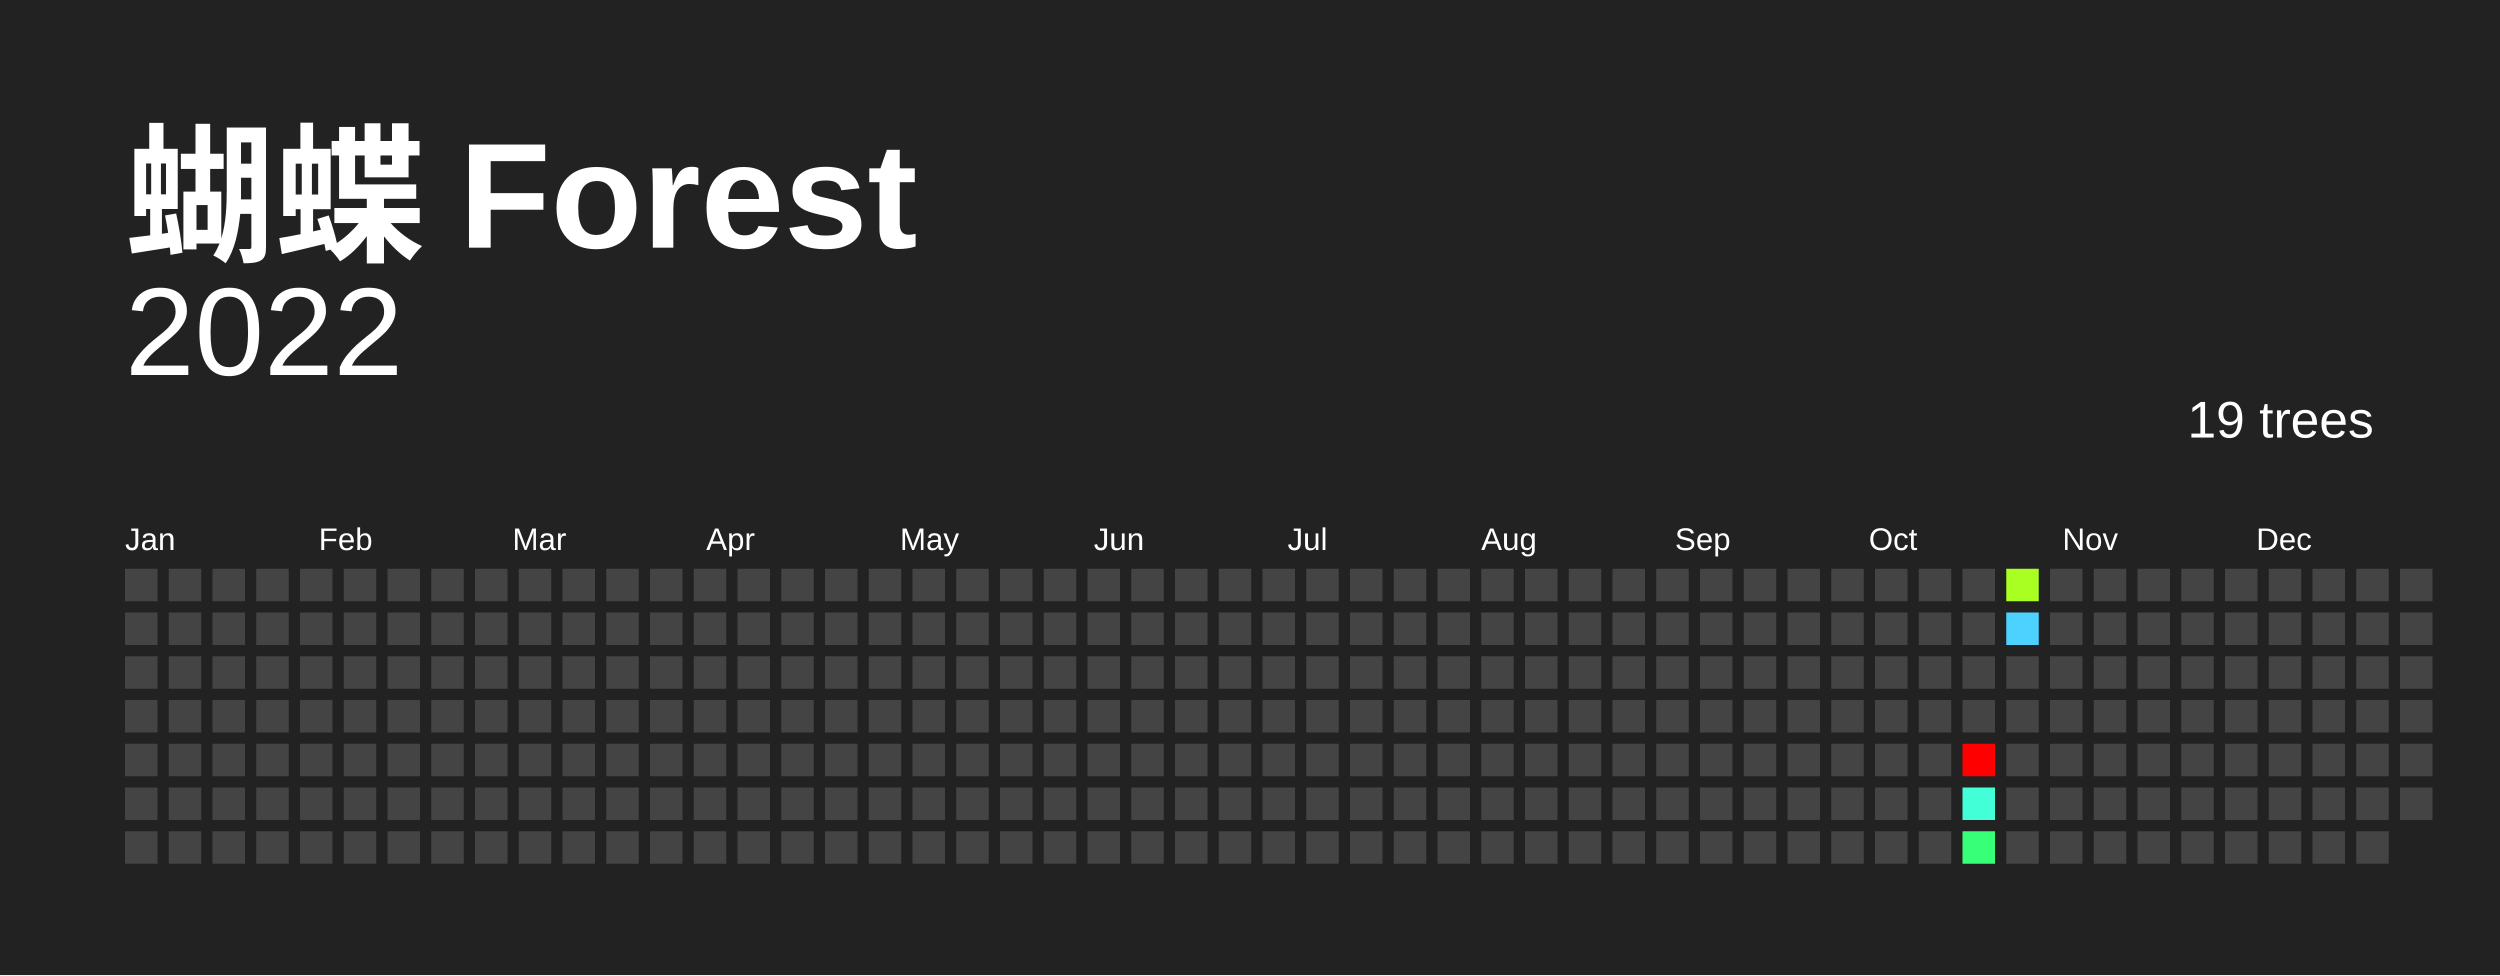
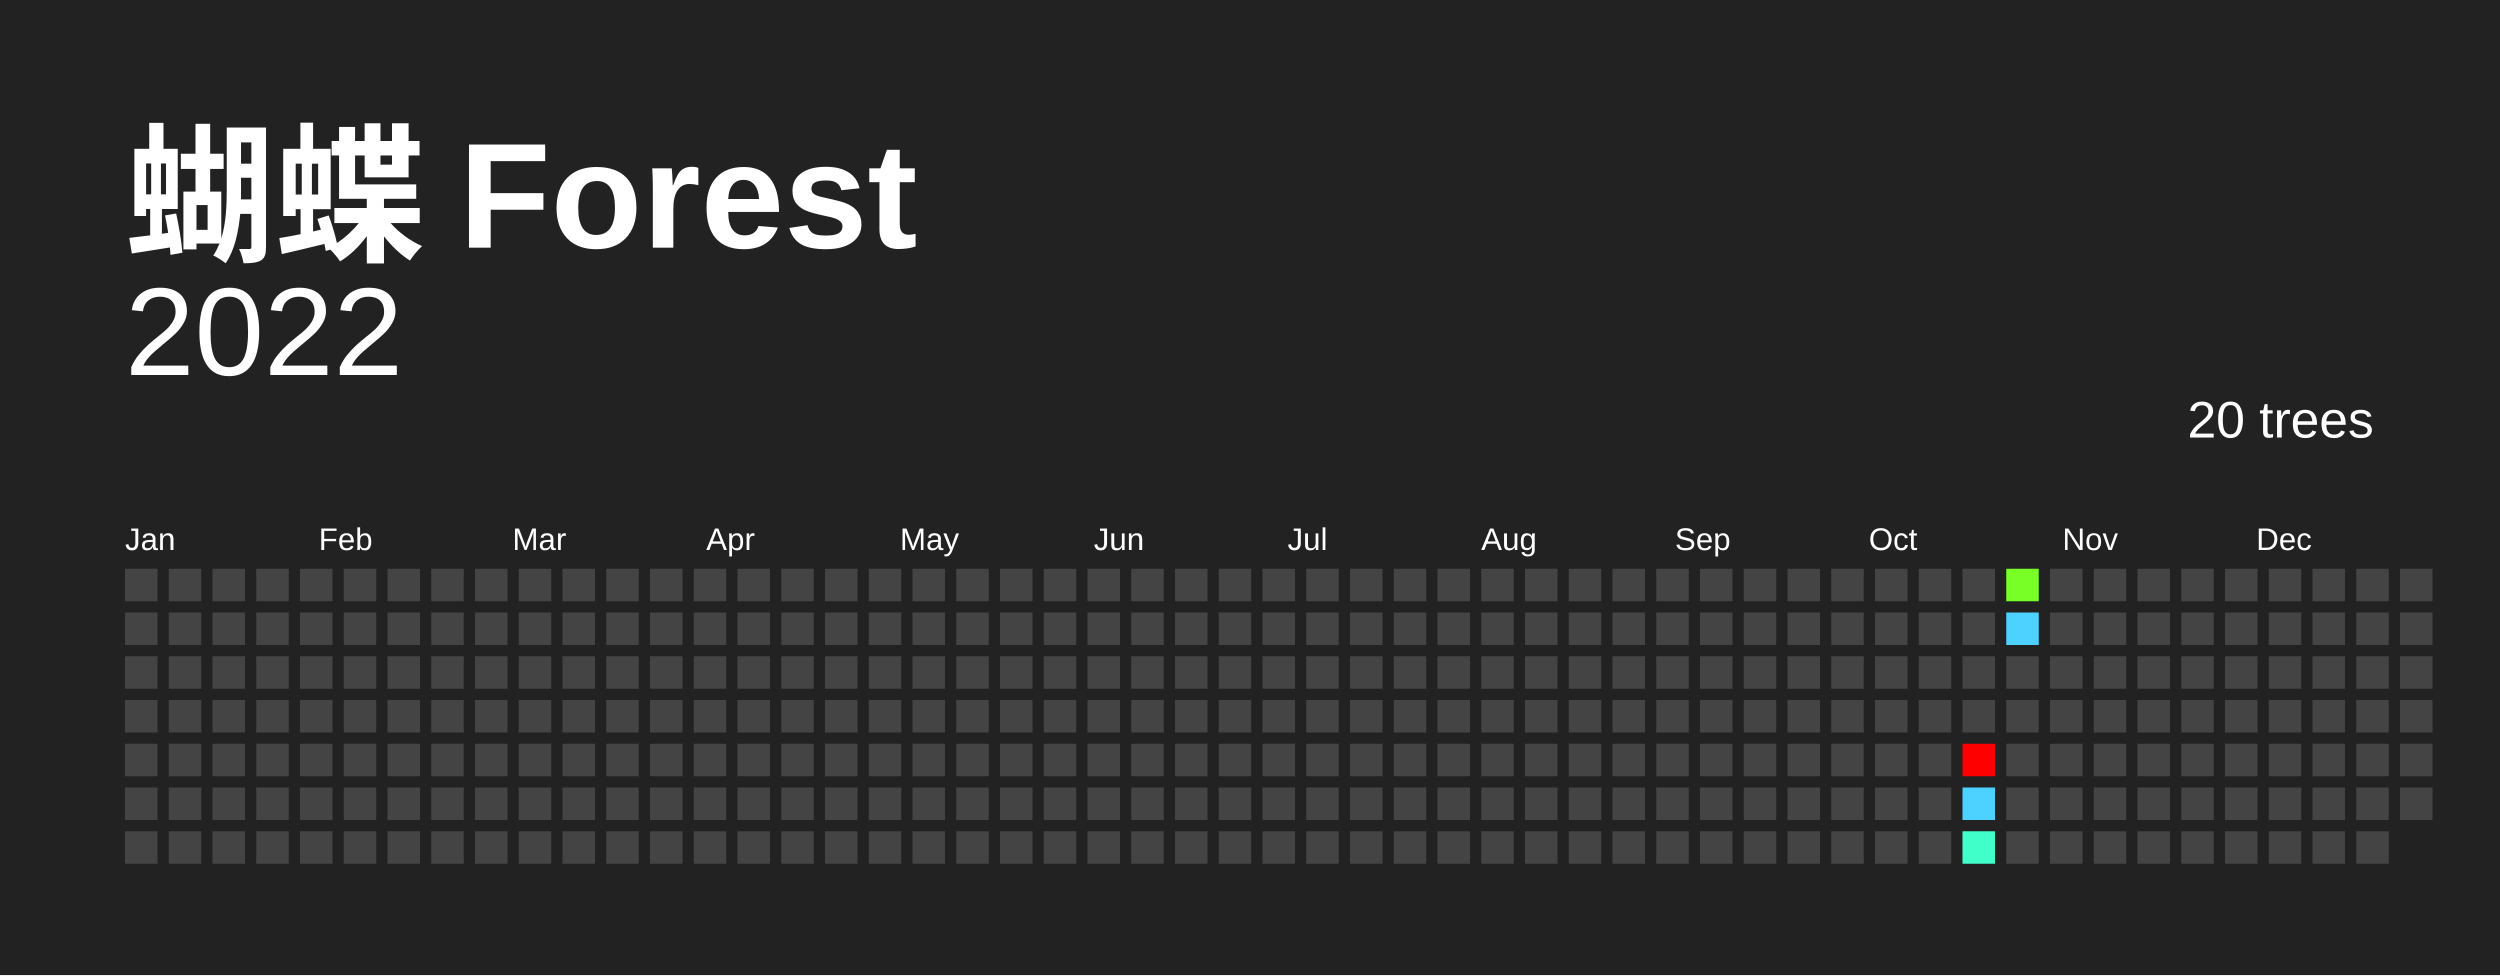
<svg xmlns="http://www.w3.org/2000/svg" baseProfile="full" height="78mm" version="1.1" viewBox="0,0,200,78" width="200mm">
  <defs />
  <rect fill="#222222" height="78" width="200" x="0" y="0" />
  <text fill="#FFFFFF" style="font-size:12px; font-family:Arial; font-weight:bold;" x="10" y="20">蝴蝶 Forest</text>
  <text alignment-baseline="hanging" fill="#FFFFFF" style="font-size:10.0px; font-family:Arial;" x="10" y="30">2022</text>
-   <text alignment-baseline="hanging" fill="#FFFFFF" style="font-size:4.125px; font-family:Arial;" x="175" y="35">19 trees</text>
+   <text alignment-baseline="hanging" fill="#FFFFFF" style="font-size:4.125px; font-family:Arial;" x="175" y="35">20 trees</text>
  <text fill="#FFFFFF" style="font-size:2.5px; font-family:Arial" x="10.0" y="44">Jan</text>
  <text fill="#FFFFFF" style="font-size:2.5px; font-family:Arial" x="25.5" y="44">Feb</text>
  <text fill="#FFFFFF" style="font-size:2.5px; font-family:Arial" x="41.0" y="44">Mar</text>
  <text fill="#FFFFFF" style="font-size:2.5px; font-family:Arial" x="56.5" y="44">Apr</text>
  <text fill="#FFFFFF" style="font-size:2.5px; font-family:Arial" x="72.0" y="44">May</text>
  <text fill="#FFFFFF" style="font-size:2.5px; font-family:Arial" x="87.5" y="44">Jun</text>
  <text fill="#FFFFFF" style="font-size:2.5px; font-family:Arial" x="103.0" y="44">Jul</text>
  <text fill="#FFFFFF" style="font-size:2.5px; font-family:Arial" x="118.5" y="44">Aug</text>
  <text fill="#FFFFFF" style="font-size:2.5px; font-family:Arial" x="134.0" y="44">Sep</text>
  <text fill="#FFFFFF" style="font-size:2.5px; font-family:Arial" x="149.5" y="44">Oct</text>
  <text fill="#FFFFFF" style="font-size:2.5px; font-family:Arial" x="165.0" y="44">Nov</text>
  <text fill="#FFFFFF" style="font-size:2.5px; font-family:Arial" x="180.5" y="44">Dec</text>
  <rect fill="#444444" height="2.6" width="2.6" x="10.0" y="45.5" />
  <rect fill="#444444" height="2.6" width="2.6" x="10.0" y="49.0" />
  <rect fill="#444444" height="2.6" width="2.6" x="10.0" y="52.5" />
  <rect fill="#444444" height="2.6" width="2.6" x="10.0" y="56.0" />
  <rect fill="#444444" height="2.6" width="2.6" x="10.0" y="59.5" />
  <rect fill="#444444" height="2.6" width="2.6" x="10.0" y="63.0" />
  <rect fill="#444444" height="2.6" width="2.6" x="10.0" y="66.5" />
  <rect fill="#444444" height="2.6" width="2.6" x="13.5" y="45.5" />
  <rect fill="#444444" height="2.6" width="2.6" x="13.5" y="49.0" />
  <rect fill="#444444" height="2.6" width="2.6" x="13.5" y="52.5" />
  <rect fill="#444444" height="2.6" width="2.6" x="13.5" y="56.0" />
  <rect fill="#444444" height="2.6" width="2.6" x="13.5" y="59.5" />
  <rect fill="#444444" height="2.6" width="2.6" x="13.5" y="63.0" />
  <rect fill="#444444" height="2.6" width="2.6" x="13.5" y="66.5" />
  <rect fill="#444444" height="2.6" width="2.6" x="17.0" y="45.5" />
  <rect fill="#444444" height="2.6" width="2.6" x="17.0" y="49.0" />
  <rect fill="#444444" height="2.6" width="2.6" x="17.0" y="52.5" />
  <rect fill="#444444" height="2.6" width="2.6" x="17.0" y="56.0" />
  <rect fill="#444444" height="2.6" width="2.6" x="17.0" y="59.5" />
  <rect fill="#444444" height="2.6" width="2.6" x="17.0" y="63.0" />
  <rect fill="#444444" height="2.6" width="2.6" x="17.0" y="66.5" />
  <rect fill="#444444" height="2.6" width="2.6" x="20.5" y="45.5" />
  <rect fill="#444444" height="2.6" width="2.6" x="20.5" y="49.0" />
  <rect fill="#444444" height="2.6" width="2.6" x="20.5" y="52.5" />
  <rect fill="#444444" height="2.6" width="2.6" x="20.5" y="56.0" />
  <rect fill="#444444" height="2.6" width="2.6" x="20.5" y="59.5" />
  <rect fill="#444444" height="2.6" width="2.6" x="20.5" y="63.0" />
  <rect fill="#444444" height="2.6" width="2.6" x="20.5" y="66.5" />
  <rect fill="#444444" height="2.6" width="2.6" x="24.0" y="45.5" />
  <rect fill="#444444" height="2.6" width="2.6" x="24.0" y="49.0" />
  <rect fill="#444444" height="2.6" width="2.6" x="24.0" y="52.5" />
  <rect fill="#444444" height="2.6" width="2.6" x="24.0" y="56.0" />
  <rect fill="#444444" height="2.6" width="2.6" x="24.0" y="59.5" />
  <rect fill="#444444" height="2.6" width="2.6" x="24.0" y="63.0" />
  <rect fill="#444444" height="2.6" width="2.6" x="24.0" y="66.5" />
  <rect fill="#444444" height="2.6" width="2.6" x="27.5" y="45.5" />
  <rect fill="#444444" height="2.6" width="2.6" x="27.5" y="49.0" />
  <rect fill="#444444" height="2.6" width="2.6" x="27.5" y="52.5" />
  <rect fill="#444444" height="2.6" width="2.6" x="27.5" y="56.0" />
  <rect fill="#444444" height="2.6" width="2.6" x="27.5" y="59.5" />
  <rect fill="#444444" height="2.6" width="2.6" x="27.5" y="63.0" />
  <rect fill="#444444" height="2.6" width="2.6" x="27.5" y="66.5" />
  <rect fill="#444444" height="2.6" width="2.6" x="31.0" y="45.5" />
  <rect fill="#444444" height="2.6" width="2.6" x="31.0" y="49.0" />
  <rect fill="#444444" height="2.6" width="2.6" x="31.0" y="52.5" />
  <rect fill="#444444" height="2.6" width="2.6" x="31.0" y="56.0" />
  <rect fill="#444444" height="2.6" width="2.6" x="31.0" y="59.5" />
  <rect fill="#444444" height="2.6" width="2.6" x="31.0" y="63.0" />
  <rect fill="#444444" height="2.6" width="2.6" x="31.0" y="66.5" />
  <rect fill="#444444" height="2.6" width="2.6" x="34.5" y="45.5" />
  <rect fill="#444444" height="2.6" width="2.6" x="34.5" y="49.0" />
  <rect fill="#444444" height="2.6" width="2.6" x="34.5" y="52.5" />
  <rect fill="#444444" height="2.6" width="2.6" x="34.5" y="56.0" />
  <rect fill="#444444" height="2.6" width="2.6" x="34.5" y="59.5" />
  <rect fill="#444444" height="2.6" width="2.6" x="34.5" y="63.0" />
  <rect fill="#444444" height="2.6" width="2.6" x="34.5" y="66.5" />
  <rect fill="#444444" height="2.6" width="2.6" x="38.0" y="45.5" />
  <rect fill="#444444" height="2.6" width="2.6" x="38.0" y="49.0" />
  <rect fill="#444444" height="2.6" width="2.6" x="38.0" y="52.5" />
  <rect fill="#444444" height="2.6" width="2.6" x="38.0" y="56.0" />
  <rect fill="#444444" height="2.6" width="2.6" x="38.0" y="59.5" />
  <rect fill="#444444" height="2.6" width="2.6" x="38.0" y="63.0" />
  <rect fill="#444444" height="2.6" width="2.6" x="38.0" y="66.5" />
  <rect fill="#444444" height="2.6" width="2.6" x="41.5" y="45.5" />
  <rect fill="#444444" height="2.6" width="2.6" x="41.5" y="49.0" />
  <rect fill="#444444" height="2.6" width="2.6" x="41.5" y="52.5" />
  <rect fill="#444444" height="2.6" width="2.6" x="41.5" y="56.0" />
  <rect fill="#444444" height="2.6" width="2.6" x="41.5" y="59.5" />
  <rect fill="#444444" height="2.6" width="2.6" x="41.5" y="63.0" />
  <rect fill="#444444" height="2.6" width="2.6" x="41.5" y="66.5" />
  <rect fill="#444444" height="2.6" width="2.6" x="45.0" y="45.5" />
  <rect fill="#444444" height="2.6" width="2.6" x="45.0" y="49.0" />
  <rect fill="#444444" height="2.6" width="2.6" x="45.0" y="52.5" />
  <rect fill="#444444" height="2.6" width="2.6" x="45.0" y="56.0" />
  <rect fill="#444444" height="2.6" width="2.6" x="45.0" y="59.5" />
  <rect fill="#444444" height="2.6" width="2.6" x="45.0" y="63.0" />
  <rect fill="#444444" height="2.6" width="2.6" x="45.0" y="66.5" />
  <rect fill="#444444" height="2.6" width="2.6" x="48.5" y="45.5" />
  <rect fill="#444444" height="2.6" width="2.6" x="48.5" y="49.0" />
  <rect fill="#444444" height="2.6" width="2.6" x="48.5" y="52.5" />
  <rect fill="#444444" height="2.6" width="2.6" x="48.5" y="56.0" />
  <rect fill="#444444" height="2.6" width="2.6" x="48.5" y="59.5" />
  <rect fill="#444444" height="2.6" width="2.6" x="48.5" y="63.0" />
  <rect fill="#444444" height="2.6" width="2.6" x="48.5" y="66.5" />
  <rect fill="#444444" height="2.6" width="2.6" x="52.0" y="45.5" />
  <rect fill="#444444" height="2.6" width="2.6" x="52.0" y="49.0" />
  <rect fill="#444444" height="2.6" width="2.6" x="52.0" y="52.5" />
  <rect fill="#444444" height="2.6" width="2.6" x="52.0" y="56.0" />
  <rect fill="#444444" height="2.6" width="2.6" x="52.0" y="59.5" />
  <rect fill="#444444" height="2.6" width="2.6" x="52.0" y="63.0" />
  <rect fill="#444444" height="2.6" width="2.6" x="52.0" y="66.5" />
  <rect fill="#444444" height="2.6" width="2.6" x="55.5" y="45.5" />
  <rect fill="#444444" height="2.6" width="2.6" x="55.5" y="49.0" />
  <rect fill="#444444" height="2.6" width="2.6" x="55.5" y="52.5" />
  <rect fill="#444444" height="2.6" width="2.6" x="55.5" y="56.0" />
  <rect fill="#444444" height="2.6" width="2.6" x="55.5" y="59.5" />
  <rect fill="#444444" height="2.6" width="2.6" x="55.5" y="63.0" />
  <rect fill="#444444" height="2.6" width="2.6" x="55.5" y="66.5" />
  <rect fill="#444444" height="2.6" width="2.6" x="59.0" y="45.5" />
  <rect fill="#444444" height="2.6" width="2.6" x="59.0" y="49.0" />
  <rect fill="#444444" height="2.6" width="2.6" x="59.0" y="52.5" />
  <rect fill="#444444" height="2.6" width="2.6" x="59.0" y="56.0" />
  <rect fill="#444444" height="2.6" width="2.6" x="59.0" y="59.5" />
  <rect fill="#444444" height="2.6" width="2.6" x="59.0" y="63.0" />
  <rect fill="#444444" height="2.6" width="2.6" x="59.0" y="66.5" />
  <rect fill="#444444" height="2.6" width="2.6" x="62.5" y="45.5" />
  <rect fill="#444444" height="2.6" width="2.6" x="62.5" y="49.0" />
  <rect fill="#444444" height="2.6" width="2.6" x="62.5" y="52.5" />
  <rect fill="#444444" height="2.6" width="2.6" x="62.5" y="56.0" />
  <rect fill="#444444" height="2.6" width="2.6" x="62.5" y="59.5" />
  <rect fill="#444444" height="2.6" width="2.6" x="62.5" y="63.0" />
  <rect fill="#444444" height="2.6" width="2.6" x="62.5" y="66.5" />
  <rect fill="#444444" height="2.6" width="2.6" x="66.0" y="45.5" />
  <rect fill="#444444" height="2.6" width="2.6" x="66.0" y="49.0" />
  <rect fill="#444444" height="2.6" width="2.6" x="66.0" y="52.5" />
  <rect fill="#444444" height="2.6" width="2.6" x="66.0" y="56.0" />
  <rect fill="#444444" height="2.6" width="2.6" x="66.0" y="59.5" />
  <rect fill="#444444" height="2.6" width="2.6" x="66.0" y="63.0" />
  <rect fill="#444444" height="2.6" width="2.6" x="66.0" y="66.5" />
  <rect fill="#444444" height="2.6" width="2.6" x="69.5" y="45.5" />
  <rect fill="#444444" height="2.6" width="2.6" x="69.5" y="49.0" />
  <rect fill="#444444" height="2.6" width="2.6" x="69.5" y="52.5" />
  <rect fill="#444444" height="2.6" width="2.6" x="69.5" y="56.0" />
  <rect fill="#444444" height="2.6" width="2.6" x="69.5" y="59.5" />
  <rect fill="#444444" height="2.6" width="2.6" x="69.5" y="63.0" />
  <rect fill="#444444" height="2.6" width="2.6" x="69.5" y="66.5" />
  <rect fill="#444444" height="2.6" width="2.6" x="73.0" y="45.5" />
  <rect fill="#444444" height="2.6" width="2.6" x="73.0" y="49.0" />
  <rect fill="#444444" height="2.6" width="2.6" x="73.0" y="52.5" />
  <rect fill="#444444" height="2.6" width="2.6" x="73.0" y="56.0" />
  <rect fill="#444444" height="2.6" width="2.6" x="73.0" y="59.5" />
  <rect fill="#444444" height="2.6" width="2.6" x="73.0" y="63.0" />
  <rect fill="#444444" height="2.6" width="2.6" x="73.0" y="66.5" />
  <rect fill="#444444" height="2.6" width="2.6" x="76.5" y="45.5" />
  <rect fill="#444444" height="2.6" width="2.6" x="76.5" y="49.0" />
  <rect fill="#444444" height="2.6" width="2.6" x="76.5" y="52.5" />
  <rect fill="#444444" height="2.6" width="2.6" x="76.5" y="56.0" />
  <rect fill="#444444" height="2.6" width="2.6" x="76.5" y="59.5" />
  <rect fill="#444444" height="2.6" width="2.6" x="76.5" y="63.0" />
  <rect fill="#444444" height="2.6" width="2.6" x="76.5" y="66.5" />
  <rect fill="#444444" height="2.6" width="2.6" x="80.0" y="45.5" />
  <rect fill="#444444" height="2.6" width="2.6" x="80.0" y="49.0" />
  <rect fill="#444444" height="2.6" width="2.6" x="80.0" y="52.5" />
  <rect fill="#444444" height="2.6" width="2.6" x="80.0" y="56.0" />
  <rect fill="#444444" height="2.6" width="2.6" x="80.0" y="59.5" />
  <rect fill="#444444" height="2.6" width="2.6" x="80.0" y="63.0" />
  <rect fill="#444444" height="2.6" width="2.6" x="80.0" y="66.5" />
  <rect fill="#444444" height="2.6" width="2.6" x="83.5" y="45.5" />
  <rect fill="#444444" height="2.6" width="2.6" x="83.5" y="49.0" />
  <rect fill="#444444" height="2.6" width="2.6" x="83.5" y="52.5" />
  <rect fill="#444444" height="2.6" width="2.6" x="83.5" y="56.0" />
  <rect fill="#444444" height="2.6" width="2.6" x="83.5" y="59.5" />
  <rect fill="#444444" height="2.6" width="2.6" x="83.5" y="63.0" />
  <rect fill="#444444" height="2.6" width="2.6" x="83.5" y="66.5" />
  <rect fill="#444444" height="2.6" width="2.6" x="87.0" y="45.5" />
  <rect fill="#444444" height="2.6" width="2.6" x="87.0" y="49.0" />
  <rect fill="#444444" height="2.6" width="2.6" x="87.0" y="52.5" />
  <rect fill="#444444" height="2.6" width="2.6" x="87.0" y="56.0" />
  <rect fill="#444444" height="2.6" width="2.6" x="87.0" y="59.5" />
  <rect fill="#444444" height="2.6" width="2.6" x="87.0" y="63.0" />
  <rect fill="#444444" height="2.6" width="2.6" x="87.0" y="66.5" />
  <rect fill="#444444" height="2.6" width="2.6" x="90.5" y="45.5" />
  <rect fill="#444444" height="2.6" width="2.6" x="90.5" y="49.0" />
  <rect fill="#444444" height="2.6" width="2.6" x="90.5" y="52.5" />
  <rect fill="#444444" height="2.6" width="2.6" x="90.5" y="56.0" />
  <rect fill="#444444" height="2.6" width="2.6" x="90.5" y="59.5" />
  <rect fill="#444444" height="2.6" width="2.6" x="90.5" y="63.0" />
  <rect fill="#444444" height="2.6" width="2.6" x="90.5" y="66.5" />
  <rect fill="#444444" height="2.6" width="2.6" x="94.0" y="45.5" />
  <rect fill="#444444" height="2.6" width="2.6" x="94.0" y="49.0" />
  <rect fill="#444444" height="2.6" width="2.6" x="94.0" y="52.5" />
  <rect fill="#444444" height="2.6" width="2.6" x="94.0" y="56.0" />
  <rect fill="#444444" height="2.6" width="2.6" x="94.0" y="59.5" />
  <rect fill="#444444" height="2.6" width="2.6" x="94.0" y="63.0" />
  <rect fill="#444444" height="2.6" width="2.6" x="94.0" y="66.5" />
  <rect fill="#444444" height="2.6" width="2.6" x="97.5" y="45.5" />
  <rect fill="#444444" height="2.6" width="2.6" x="97.5" y="49.0" />
  <rect fill="#444444" height="2.6" width="2.6" x="97.5" y="52.5" />
  <rect fill="#444444" height="2.6" width="2.6" x="97.5" y="56.0" />
  <rect fill="#444444" height="2.6" width="2.6" x="97.5" y="59.5" />
  <rect fill="#444444" height="2.6" width="2.6" x="97.5" y="63.0" />
  <rect fill="#444444" height="2.6" width="2.6" x="97.5" y="66.5" />
  <rect fill="#444444" height="2.6" width="2.6" x="101.0" y="45.5" />
  <rect fill="#444444" height="2.6" width="2.6" x="101.0" y="49.0" />
  <rect fill="#444444" height="2.6" width="2.6" x="101.0" y="52.5" />
  <rect fill="#444444" height="2.6" width="2.6" x="101.0" y="56.0" />
  <rect fill="#444444" height="2.6" width="2.6" x="101.0" y="59.5" />
  <rect fill="#444444" height="2.6" width="2.6" x="101.0" y="63.0" />
  <rect fill="#444444" height="2.6" width="2.6" x="101.0" y="66.5" />
  <rect fill="#444444" height="2.6" width="2.6" x="104.5" y="45.5" />
  <rect fill="#444444" height="2.6" width="2.6" x="104.5" y="49.0" />
  <rect fill="#444444" height="2.6" width="2.6" x="104.5" y="52.5" />
  <rect fill="#444444" height="2.6" width="2.6" x="104.5" y="56.0" />
  <rect fill="#444444" height="2.6" width="2.6" x="104.5" y="59.5" />
  <rect fill="#444444" height="2.6" width="2.6" x="104.5" y="63.0" />
  <rect fill="#444444" height="2.6" width="2.6" x="104.5" y="66.5" />
  <rect fill="#444444" height="2.6" width="2.6" x="108.0" y="45.5" />
  <rect fill="#444444" height="2.6" width="2.6" x="108.0" y="49.0" />
  <rect fill="#444444" height="2.6" width="2.6" x="108.0" y="52.5" />
  <rect fill="#444444" height="2.6" width="2.6" x="108.0" y="56.0" />
  <rect fill="#444444" height="2.6" width="2.6" x="108.0" y="59.5" />
  <rect fill="#444444" height="2.6" width="2.6" x="108.0" y="63.0" />
  <rect fill="#444444" height="2.6" width="2.6" x="108.0" y="66.5" />
  <rect fill="#444444" height="2.6" width="2.6" x="111.5" y="45.5" />
  <rect fill="#444444" height="2.6" width="2.6" x="111.5" y="49.0" />
  <rect fill="#444444" height="2.6" width="2.6" x="111.5" y="52.5" />
  <rect fill="#444444" height="2.6" width="2.6" x="111.5" y="56.0" />
  <rect fill="#444444" height="2.6" width="2.6" x="111.5" y="59.5" />
  <rect fill="#444444" height="2.6" width="2.6" x="111.5" y="63.0" />
  <rect fill="#444444" height="2.6" width="2.6" x="111.5" y="66.5" />
  <rect fill="#444444" height="2.6" width="2.6" x="115.0" y="45.5" />
  <rect fill="#444444" height="2.6" width="2.6" x="115.0" y="49.0" />
  <rect fill="#444444" height="2.6" width="2.6" x="115.0" y="52.5" />
  <rect fill="#444444" height="2.6" width="2.6" x="115.0" y="56.0" />
  <rect fill="#444444" height="2.6" width="2.6" x="115.0" y="59.5" />
  <rect fill="#444444" height="2.6" width="2.6" x="115.0" y="63.0" />
  <rect fill="#444444" height="2.6" width="2.6" x="115.0" y="66.5" />
  <rect fill="#444444" height="2.6" width="2.6" x="118.5" y="45.5" />
  <rect fill="#444444" height="2.6" width="2.6" x="118.5" y="49.0" />
  <rect fill="#444444" height="2.6" width="2.6" x="118.5" y="52.5" />
  <rect fill="#444444" height="2.6" width="2.6" x="118.5" y="56.0" />
  <rect fill="#444444" height="2.6" width="2.6" x="118.5" y="59.5" />
  <rect fill="#444444" height="2.6" width="2.6" x="118.5" y="63.0" />
  <rect fill="#444444" height="2.6" width="2.6" x="118.5" y="66.5" />
  <rect fill="#444444" height="2.6" width="2.6" x="122.0" y="45.5" />
  <rect fill="#444444" height="2.6" width="2.6" x="122.0" y="49.0" />
  <rect fill="#444444" height="2.6" width="2.6" x="122.0" y="52.5" />
  <rect fill="#444444" height="2.6" width="2.6" x="122.0" y="56.0" />
  <rect fill="#444444" height="2.6" width="2.6" x="122.0" y="59.5" />
  <rect fill="#444444" height="2.6" width="2.6" x="122.0" y="63.0" />
  <rect fill="#444444" height="2.6" width="2.6" x="122.0" y="66.5" />
  <rect fill="#444444" height="2.6" width="2.6" x="125.5" y="45.5" />
  <rect fill="#444444" height="2.6" width="2.6" x="125.5" y="49.0" />
  <rect fill="#444444" height="2.6" width="2.6" x="125.5" y="52.5" />
  <rect fill="#444444" height="2.6" width="2.6" x="125.5" y="56.0" />
  <rect fill="#444444" height="2.6" width="2.6" x="125.5" y="59.5" />
  <rect fill="#444444" height="2.6" width="2.6" x="125.5" y="63.0" />
  <rect fill="#444444" height="2.6" width="2.6" x="125.5" y="66.5" />
  <rect fill="#444444" height="2.6" width="2.6" x="129.0" y="45.5" />
  <rect fill="#444444" height="2.6" width="2.6" x="129.0" y="49.0" />
  <rect fill="#444444" height="2.6" width="2.6" x="129.0" y="52.5" />
  <rect fill="#444444" height="2.6" width="2.6" x="129.0" y="56.0" />
  <rect fill="#444444" height="2.6" width="2.6" x="129.0" y="59.5" />
  <rect fill="#444444" height="2.6" width="2.6" x="129.0" y="63.0" />
  <rect fill="#444444" height="2.6" width="2.6" x="129.0" y="66.5" />
  <rect fill="#444444" height="2.6" width="2.6" x="132.5" y="45.5" />
  <rect fill="#444444" height="2.6" width="2.6" x="132.5" y="49.0" />
  <rect fill="#444444" height="2.6" width="2.6" x="132.5" y="52.5" />
  <rect fill="#444444" height="2.6" width="2.6" x="132.5" y="56.0" />
  <rect fill="#444444" height="2.6" width="2.6" x="132.5" y="59.5" />
  <rect fill="#444444" height="2.6" width="2.6" x="132.5" y="63.0" />
  <rect fill="#444444" height="2.6" width="2.6" x="132.5" y="66.5" />
  <rect fill="#444444" height="2.6" width="2.6" x="136.0" y="45.5" />
  <rect fill="#444444" height="2.6" width="2.6" x="136.0" y="49.0" />
  <rect fill="#444444" height="2.6" width="2.6" x="136.0" y="52.5" />
  <rect fill="#444444" height="2.6" width="2.6" x="136.0" y="56.0" />
  <rect fill="#444444" height="2.6" width="2.6" x="136.0" y="59.5" />
  <rect fill="#444444" height="2.6" width="2.6" x="136.0" y="63.0" />
  <rect fill="#444444" height="2.6" width="2.6" x="136.0" y="66.5" />
  <rect fill="#444444" height="2.6" width="2.6" x="139.5" y="45.5" />
  <rect fill="#444444" height="2.6" width="2.6" x="139.5" y="49.0" />
  <rect fill="#444444" height="2.6" width="2.6" x="139.5" y="52.5" />
  <rect fill="#444444" height="2.6" width="2.6" x="139.5" y="56.0" />
  <rect fill="#444444" height="2.6" width="2.6" x="139.5" y="59.5" />
  <rect fill="#444444" height="2.6" width="2.6" x="139.5" y="63.0" />
  <rect fill="#444444" height="2.6" width="2.6" x="139.5" y="66.5" />
  <rect fill="#444444" height="2.6" width="2.6" x="143.0" y="45.5" />
  <rect fill="#444444" height="2.6" width="2.6" x="143.0" y="49.0" />
  <rect fill="#444444" height="2.6" width="2.6" x="143.0" y="52.5" />
  <rect fill="#444444" height="2.6" width="2.6" x="143.0" y="56.0" />
  <rect fill="#444444" height="2.6" width="2.6" x="143.0" y="59.5" />
  <rect fill="#444444" height="2.6" width="2.6" x="143.0" y="63.0" />
  <rect fill="#444444" height="2.6" width="2.6" x="143.0" y="66.5" />
  <rect fill="#444444" height="2.6" width="2.6" x="146.5" y="45.5" />
  <rect fill="#444444" height="2.6" width="2.6" x="146.5" y="49.0" />
  <rect fill="#444444" height="2.6" width="2.6" x="146.5" y="52.5" />
  <rect fill="#444444" height="2.6" width="2.6" x="146.5" y="56.0" />
  <rect fill="#444444" height="2.6" width="2.6" x="146.5" y="59.5" />
  <rect fill="#444444" height="2.6" width="2.6" x="146.5" y="63.0" />
  <rect fill="#444444" height="2.6" width="2.6" x="146.5" y="66.5" />
  <rect fill="#444444" height="2.6" width="2.6" x="150.0" y="45.5" />
  <rect fill="#444444" height="2.6" width="2.6" x="150.0" y="49.0" />
  <rect fill="#444444" height="2.6" width="2.6" x="150.0" y="52.5" />
  <rect fill="#444444" height="2.6" width="2.6" x="150.0" y="56.0" />
  <rect fill="#444444" height="2.6" width="2.6" x="150.0" y="59.5" />
  <rect fill="#444444" height="2.6" width="2.6" x="150.0" y="63.0" />
  <rect fill="#444444" height="2.6" width="2.6" x="150.0" y="66.5" />
  <rect fill="#444444" height="2.6" width="2.6" x="153.5" y="45.5" />
  <rect fill="#444444" height="2.6" width="2.6" x="153.5" y="49.0" />
  <rect fill="#444444" height="2.6" width="2.6" x="153.5" y="52.5" />
  <rect fill="#444444" height="2.6" width="2.6" x="153.5" y="56.0" />
  <rect fill="#444444" height="2.6" width="2.6" x="153.5" y="59.5" />
  <rect fill="#444444" height="2.6" width="2.6" x="153.5" y="63.0" />
  <rect fill="#444444" height="2.6" width="2.6" x="153.5" y="66.5" />
  <rect fill="#444444" height="2.6" width="2.6" x="157.0" y="45.5" />
  <rect fill="#444444" height="2.6" width="2.6" x="157.0" y="49.0" />
  <rect fill="#444444" height="2.6" width="2.6" x="157.0" y="52.5" />
  <rect fill="#444444" height="2.6" width="2.6" x="157.0" y="56.0" />
  <rect fill="red" height="2.6" width="2.6" x="157.0" y="59.5" />
-   <rect fill="#42ffd7" height="2.6" width="2.6" x="157.0" y="63.0" />
-   <rect fill="#37ff78" height="2.6" width="2.6" x="157.0" y="66.5" />
-   <rect fill="#a8ff21" height="2.6" width="2.6" x="160.5" y="45.5" />
+   <rect fill="#4dd2ff" height="2.6" width="2.6" x="157.0" y="63.0" />
+   <rect fill="#40ffc8" height="2.6" width="2.6" x="157.0" y="66.5" />
+   <rect fill="#77ff26" height="2.6" width="2.6" x="160.5" y="45.5" />
  <rect fill="#4dd2ff" height="2.6" width="2.6" x="160.5" y="49.0" />
  <rect fill="#444444" height="2.6" width="2.6" x="160.5" y="52.5" />
  <rect fill="#444444" height="2.6" width="2.6" x="160.5" y="56.0" />
  <rect fill="#444444" height="2.6" width="2.6" x="160.5" y="59.5" />
  <rect fill="#444444" height="2.6" width="2.6" x="160.5" y="63.0" />
  <rect fill="#444444" height="2.6" width="2.6" x="160.5" y="66.5" />
  <rect fill="#444444" height="2.6" width="2.6" x="164.0" y="45.5" />
  <rect fill="#444444" height="2.6" width="2.6" x="164.0" y="49.0" />
  <rect fill="#444444" height="2.6" width="2.6" x="164.0" y="52.5" />
  <rect fill="#444444" height="2.6" width="2.6" x="164.0" y="56.0" />
  <rect fill="#444444" height="2.6" width="2.6" x="164.0" y="59.5" />
  <rect fill="#444444" height="2.6" width="2.6" x="164.0" y="63.0" />
  <rect fill="#444444" height="2.6" width="2.6" x="164.0" y="66.5" />
  <rect fill="#444444" height="2.6" width="2.6" x="167.5" y="45.5" />
  <rect fill="#444444" height="2.6" width="2.6" x="167.5" y="49.0" />
  <rect fill="#444444" height="2.6" width="2.6" x="167.5" y="52.5" />
  <rect fill="#444444" height="2.6" width="2.6" x="167.5" y="56.0" />
  <rect fill="#444444" height="2.6" width="2.6" x="167.5" y="59.5" />
  <rect fill="#444444" height="2.6" width="2.6" x="167.5" y="63.0" />
  <rect fill="#444444" height="2.6" width="2.6" x="167.5" y="66.5" />
  <rect fill="#444444" height="2.6" width="2.6" x="171.0" y="45.5" />
  <rect fill="#444444" height="2.6" width="2.6" x="171.0" y="49.0" />
  <rect fill="#444444" height="2.6" width="2.6" x="171.0" y="52.5" />
  <rect fill="#444444" height="2.6" width="2.6" x="171.0" y="56.0" />
  <rect fill="#444444" height="2.6" width="2.6" x="171.0" y="59.5" />
  <rect fill="#444444" height="2.6" width="2.6" x="171.0" y="63.0" />
  <rect fill="#444444" height="2.6" width="2.6" x="171.0" y="66.5" />
  <rect fill="#444444" height="2.6" width="2.6" x="174.5" y="45.5" />
  <rect fill="#444444" height="2.6" width="2.6" x="174.5" y="49.0" />
  <rect fill="#444444" height="2.6" width="2.6" x="174.5" y="52.5" />
  <rect fill="#444444" height="2.6" width="2.6" x="174.5" y="56.0" />
  <rect fill="#444444" height="2.6" width="2.6" x="174.5" y="59.5" />
  <rect fill="#444444" height="2.6" width="2.6" x="174.5" y="63.0" />
  <rect fill="#444444" height="2.6" width="2.6" x="174.5" y="66.5" />
  <rect fill="#444444" height="2.6" width="2.6" x="178.0" y="45.5" />
  <rect fill="#444444" height="2.6" width="2.6" x="178.0" y="49.0" />
  <rect fill="#444444" height="2.6" width="2.6" x="178.0" y="52.5" />
  <rect fill="#444444" height="2.6" width="2.6" x="178.0" y="56.0" />
  <rect fill="#444444" height="2.6" width="2.6" x="178.0" y="59.5" />
  <rect fill="#444444" height="2.6" width="2.6" x="178.0" y="63.0" />
  <rect fill="#444444" height="2.6" width="2.6" x="178.0" y="66.5" />
  <rect fill="#444444" height="2.6" width="2.6" x="181.5" y="45.5" />
  <rect fill="#444444" height="2.6" width="2.6" x="181.5" y="49.0" />
  <rect fill="#444444" height="2.6" width="2.6" x="181.5" y="52.5" />
  <rect fill="#444444" height="2.6" width="2.6" x="181.5" y="56.0" />
  <rect fill="#444444" height="2.6" width="2.6" x="181.5" y="59.5" />
  <rect fill="#444444" height="2.6" width="2.6" x="181.5" y="63.0" />
  <rect fill="#444444" height="2.6" width="2.6" x="181.5" y="66.5" />
  <rect fill="#444444" height="2.6" width="2.6" x="185.0" y="45.5" />
  <rect fill="#444444" height="2.6" width="2.6" x="185.0" y="49.0" />
  <rect fill="#444444" height="2.6" width="2.6" x="185.0" y="52.5" />
  <rect fill="#444444" height="2.6" width="2.6" x="185.0" y="56.0" />
  <rect fill="#444444" height="2.6" width="2.6" x="185.0" y="59.5" />
  <rect fill="#444444" height="2.6" width="2.6" x="185.0" y="63.0" />
  <rect fill="#444444" height="2.6" width="2.6" x="185.0" y="66.5" />
  <rect fill="#444444" height="2.6" width="2.6" x="188.5" y="45.5" />
  <rect fill="#444444" height="2.6" width="2.6" x="188.5" y="49.0" />
  <rect fill="#444444" height="2.6" width="2.6" x="188.5" y="52.5" />
  <rect fill="#444444" height="2.6" width="2.6" x="188.5" y="56.0" />
  <rect fill="#444444" height="2.6" width="2.6" x="188.5" y="59.5" />
  <rect fill="#444444" height="2.6" width="2.6" x="188.5" y="63.0" />
  <rect fill="#444444" height="2.6" width="2.6" x="188.5" y="66.5" />
  <rect fill="#444444" height="2.6" width="2.6" x="192.0" y="45.5" />
  <rect fill="#444444" height="2.6" width="2.6" x="192.0" y="49.0" />
  <rect fill="#444444" height="2.6" width="2.6" x="192.0" y="52.5" />
  <rect fill="#444444" height="2.6" width="2.6" x="192.0" y="56.0" />
  <rect fill="#444444" height="2.6" width="2.6" x="192.0" y="59.5" />
  <rect fill="#444444" height="2.6" width="2.6" x="192.0" y="63.0" />
</svg>
